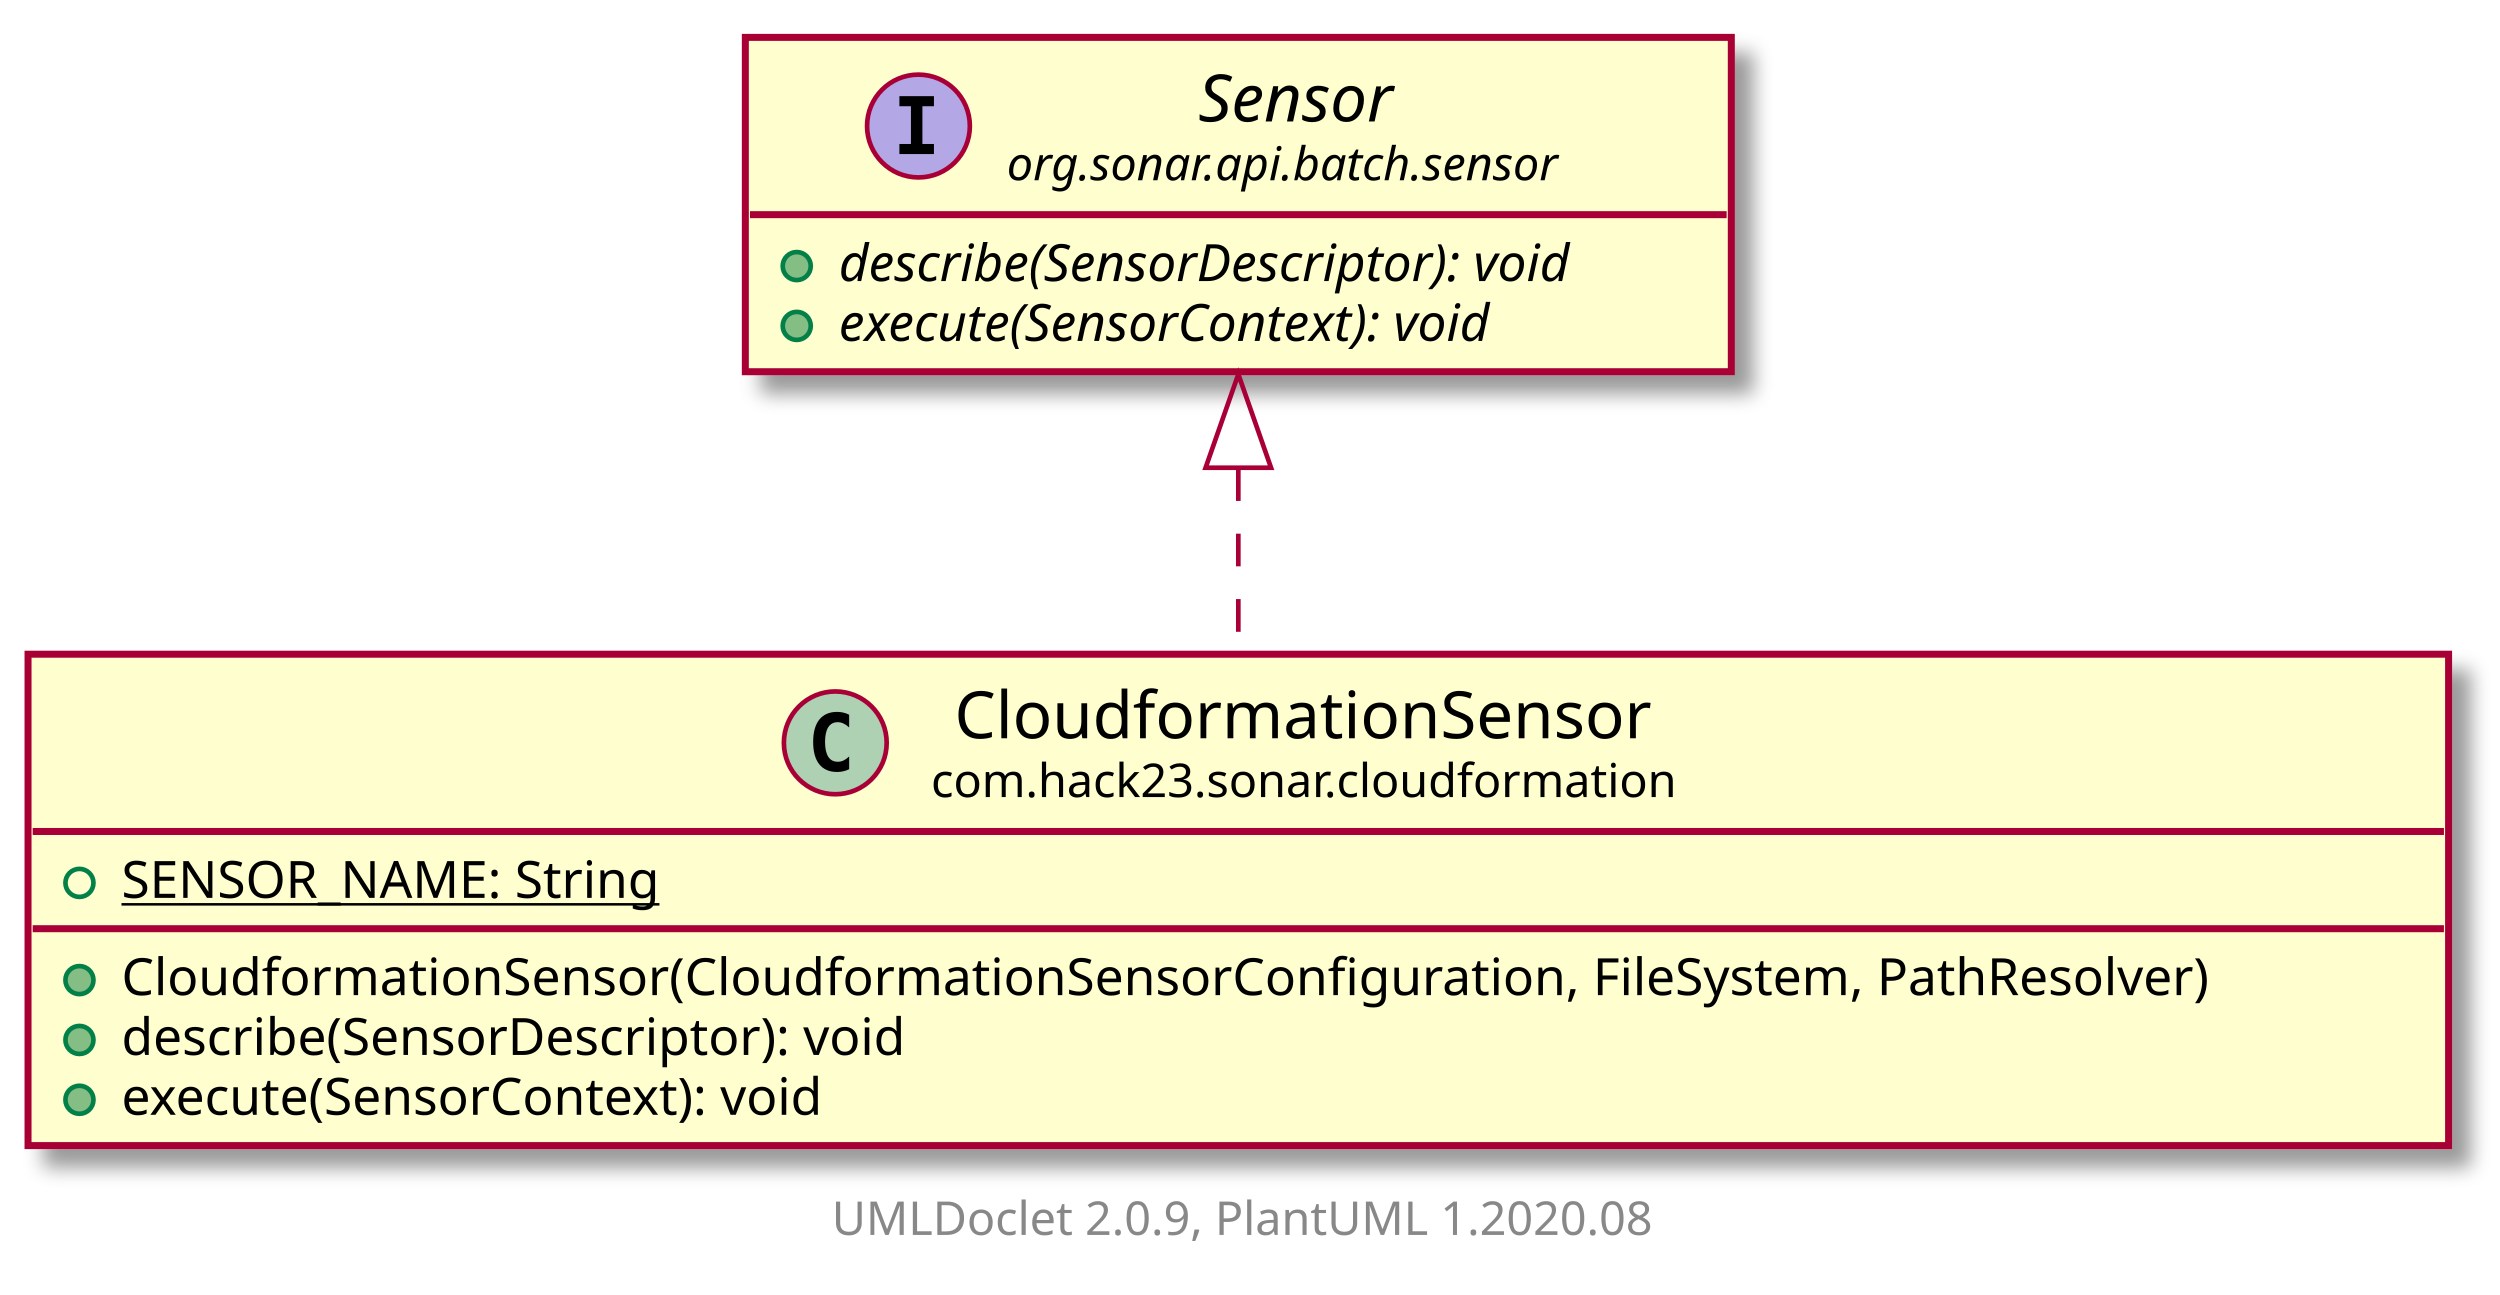
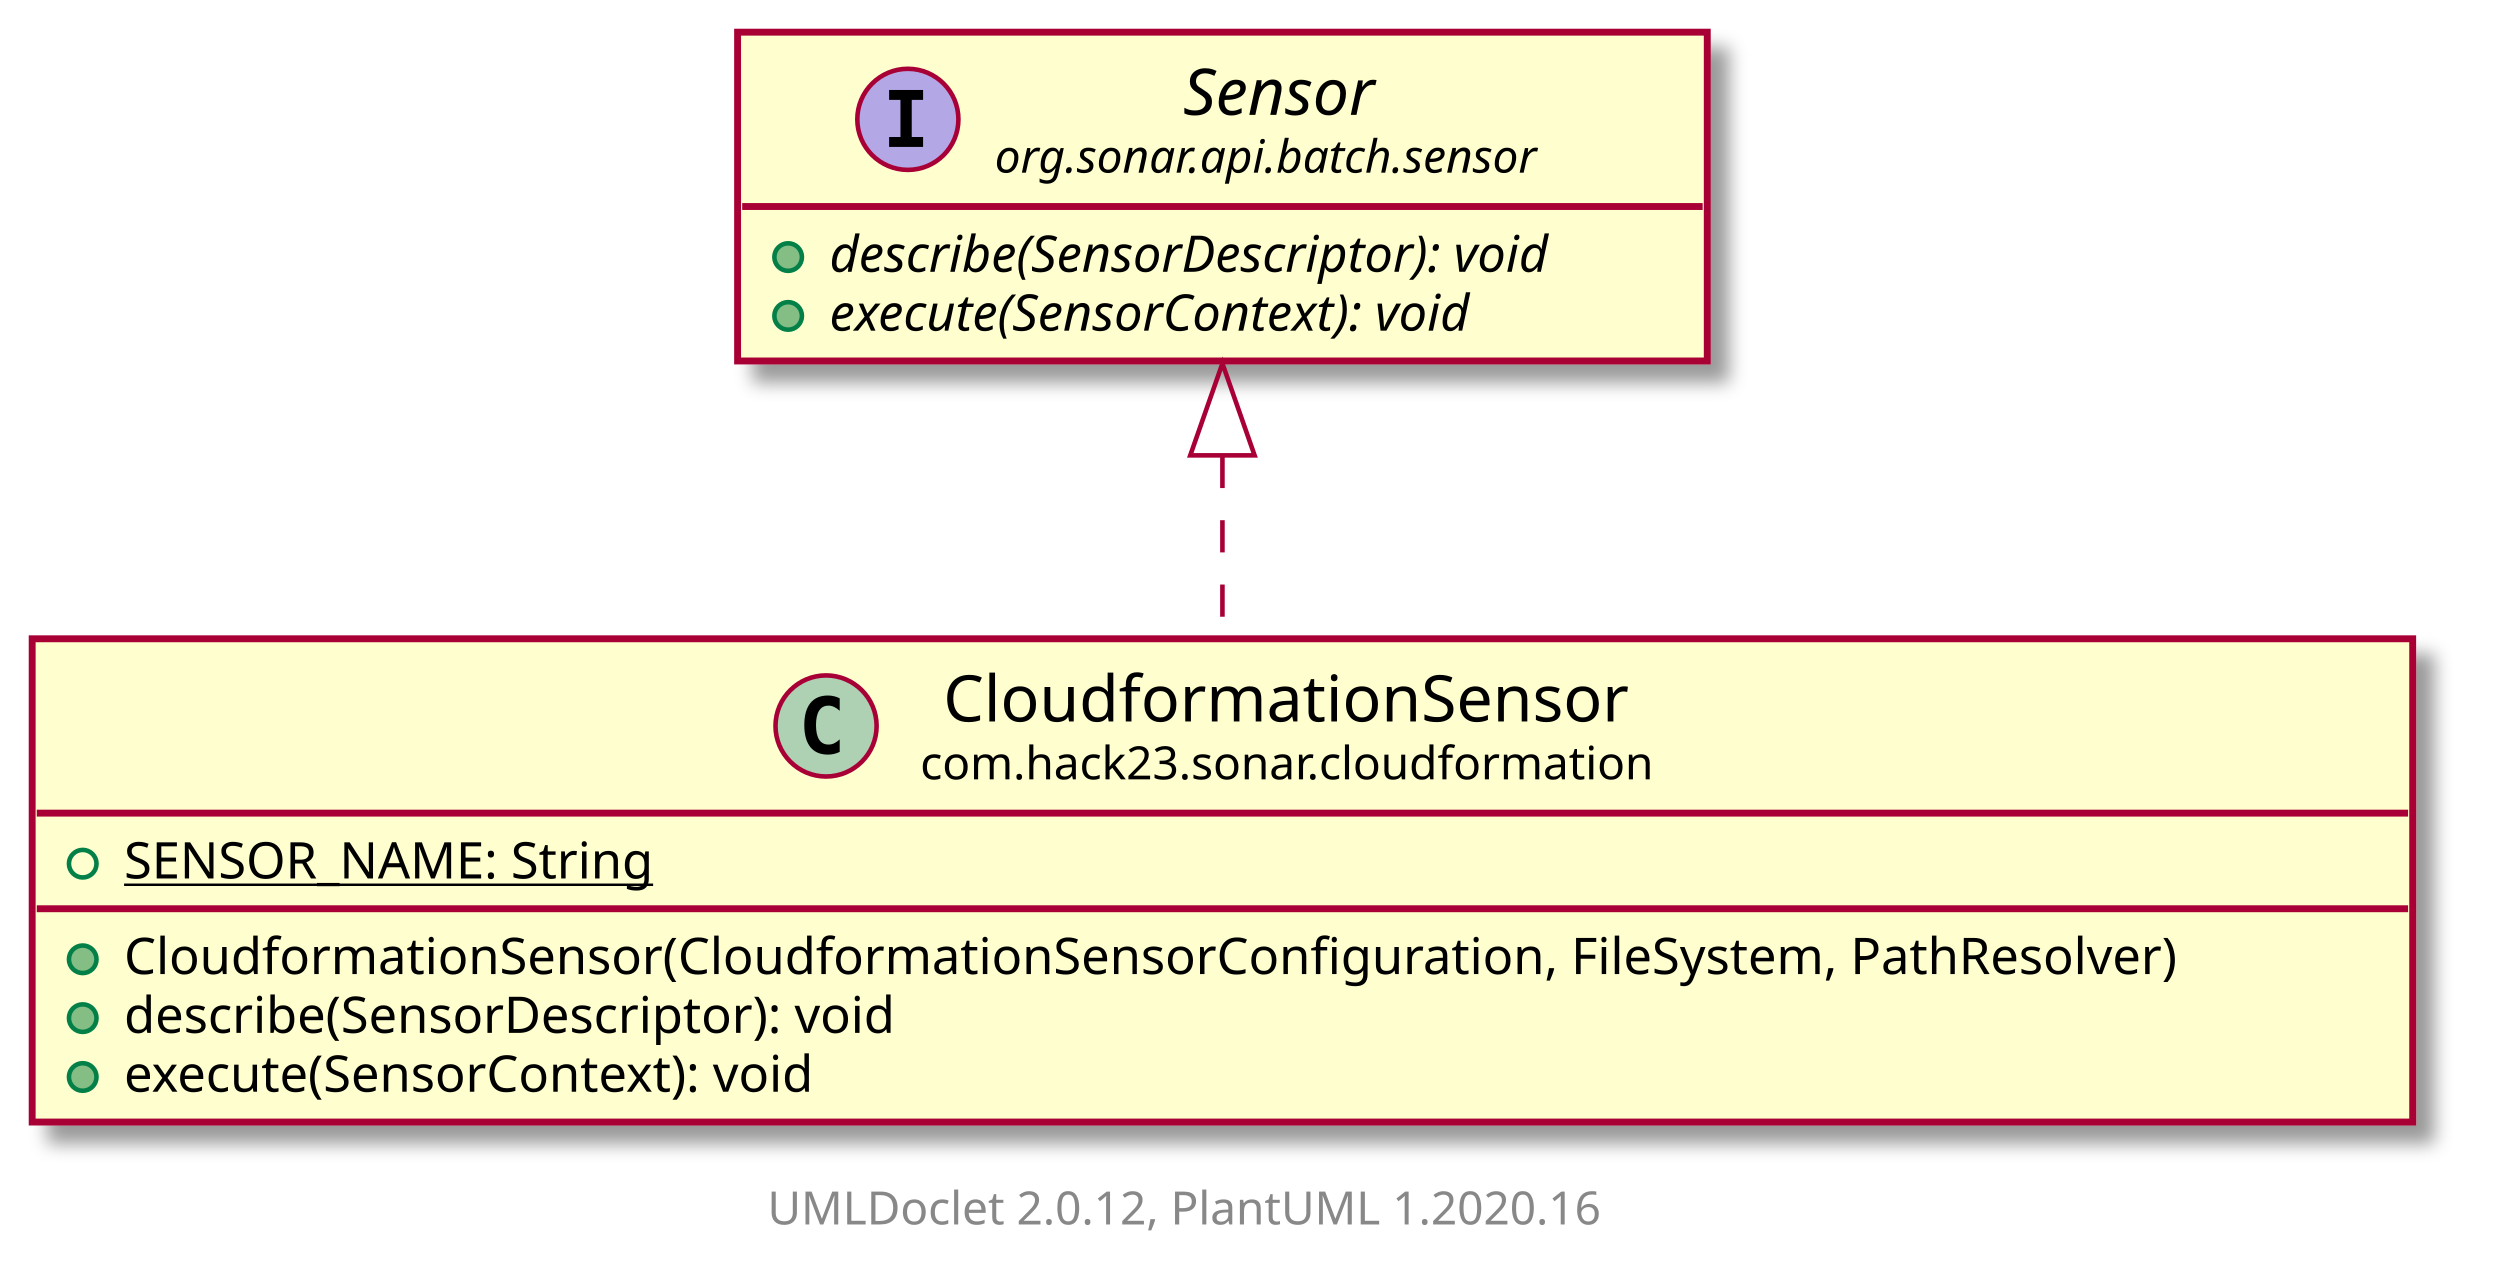
- <svg xmlns="http://www.w3.org/2000/svg" xmlns:xlink="http://www.w3.org/1999/xlink" contentScriptType="application/ecmascript" contentStyleType="text/css" height="277px" preserveAspectRatio="none" style="width:535px;height:277px;" version="1.1" viewBox="0 0 535 277" width="535px" zoomAndPan="magnify">
+ <svg xmlns="http://www.w3.org/2000/svg" xmlns:xlink="http://www.w3.org/1999/xlink" contentScriptType="application/ecmascript" contentStyleType="text/css" height="279px" preserveAspectRatio="none" style="width:544px;height:279px;" version="1.1" viewBox="0 0 544 279" width="544px" zoomAndPan="magnify">
  <defs>
-     <filter height="300%" id="f94iboula8drh" width="300%" x="-1" y="-1">
+     <filter height="300%" id="ftjv8ub6fsye2" width="300%" x="-1" y="-1">
      <feGaussianBlur result="blurOut" stdDeviation="2.0" />
      <feColorMatrix in="blurOut" result="blurOut2" type="matrix" values="0 0 0 0 0 0 0 0 0 0 0 0 0 0 0 0 0 0 .4 0" />
      <feOffset dx="4.0" dy="4.0" in="blurOut2" result="blurOut3" />
      <feBlend in="SourceGraphic" in2="blurOut3" mode="normal" />
    </filter>
  </defs>
  <g>
    <a href="CloudformationSensor.html" target="_top" title="CloudformationSensor.html" xlink:actuate="onRequest" xlink:href="CloudformationSensor.html" xlink:show="new" xlink:title="CloudformationSensor.html" xlink:type="simple">
-       <rect fill="#FEFECE" filter="url(#f94iboula8drh)" height="105.156" id="com.hack23.sonar.cloudformation.CloudformationSensor" style="stroke: #A80036; stroke-width: 1.5;" width="518" x="6" y="140" />
-       <ellipse cx="178.75" cy="158.969" fill="#ADD1B2" rx="11" ry="11" style="stroke: #A80036; stroke-width: 1.0;" />
-       <path d="M181.719,164.609 Q181.141,164.906 180.5,165.047 Q179.859,165.203 179.156,165.203 Q176.656,165.203 175.328,163.562 Q174.016,161.906 174.016,158.781 Q174.016,155.656 175.328,154 Q176.656,152.344 179.156,152.344 Q179.859,152.344 180.5,152.5 Q181.156,152.656 181.719,152.953 L181.719,155.672 Q181.094,155.094 180.5,154.828 Q179.906,154.547 179.281,154.547 Q177.938,154.547 177.25,155.625 Q176.562,156.688 176.562,158.781 Q176.562,160.875 177.25,161.953 Q177.938,163.016 179.281,163.016 Q179.906,163.016 180.5,162.75 Q181.094,162.469 181.719,161.891 L181.719,164.609 Z " />
-       <text fill="#000000" font-family="sans-serif" font-size="14" lengthAdjust="spacingAndGlyphs" textLength="154" x="204.25" y="157.995">CloudformationSensor</text>
-       <text fill="#000000" font-family="sans-serif" font-size="10" lengthAdjust="spacingAndGlyphs" textLength="164" x="199.25" y="170.579">com.hack23.sonar.cloudformation</text>
-       <line style="stroke: #A80036; stroke-width: 1.5;" x1="7" x2="523" y1="177.938" y2="177.938" />
-       <ellipse cx="17" cy="188.938" fill="none" rx="3" ry="3" style="stroke: #038048; stroke-width: 1.0;" />
-       <text fill="#000000" font-family="sans-serif" font-size="11" lengthAdjust="spacingAndGlyphs" text-decoration="underline" textLength="126" x="26" y="192.148">SENSOR_NAME: String</text>
-       <line style="stroke: #A80036; stroke-width: 1.5;" x1="7" x2="523" y1="198.742" y2="198.742" />
-       <ellipse cx="17" cy="209.742" fill="#84BE84" rx="3" ry="3" style="stroke: #038048; stroke-width: 1.0;" />
-       <text fill="#000000" font-family="sans-serif" font-size="11" lengthAdjust="spacingAndGlyphs" textLength="492" x="26" y="212.953">CloudformationSensor(CloudformationSensorConfiguration, FileSystem, PathResolver)</text>
-       <ellipse cx="17" cy="222.547" fill="#84BE84" rx="3" ry="3" style="stroke: #038048; stroke-width: 1.0;" />
-       <text fill="#000000" font-family="sans-serif" font-size="11" lengthAdjust="spacingAndGlyphs" textLength="188" x="26" y="225.757">describe(SensorDescriptor): void</text>
-       <ellipse cx="17" cy="235.352" fill="#84BE84" rx="3" ry="3" style="stroke: #038048; stroke-width: 1.0;" />
-       <text fill="#000000" font-family="sans-serif" font-size="11" lengthAdjust="spacingAndGlyphs" textLength="167" x="26" y="238.562">execute(SensorContext): void</text>
+       <rect codeLine="5" fill="#FEFECE" filter="url(#ftjv8ub6fsye2)" height="105.156" id="com.hack23.sonar.cloudformation.CloudformationSensor" style="stroke: #A80036; stroke-width: 1.5;" width="518" x="7" y="139" />
+       <ellipse cx="179.75" cy="157.969" fill="#ADD1B2" rx="11" ry="11" style="stroke: #A80036; stroke-width: 1.0;" />
+       <path d="M182.719,163.609 Q182.141,163.906 181.5,164.047 Q180.859,164.203 180.156,164.203 Q177.656,164.203 176.328,162.562 Q175.016,160.906 175.016,157.781 Q175.016,154.656 176.328,153 Q177.656,151.344 180.156,151.344 Q180.859,151.344 181.5,151.5 Q182.156,151.656 182.719,151.953 L182.719,154.672 Q182.094,154.094 181.5,153.828 Q180.906,153.547 180.281,153.547 Q178.938,153.547 178.25,154.625 Q177.562,155.688 177.562,157.781 Q177.562,159.875 178.25,160.953 Q178.938,162.016 180.281,162.016 Q180.906,162.016 181.5,161.75 Q182.094,161.469 182.719,160.891 L182.719,163.609 Z " />
+       <text fill="#000000" font-family="sans-serif" font-size="14" lengthAdjust="spacingAndGlyphs" textLength="154" x="205.25" y="156.995">CloudformationSensor</text>
+       <text fill="#000000" font-family="sans-serif" font-size="10" lengthAdjust="spacingAndGlyphs" textLength="164" x="200.25" y="169.579">com.hack23.sonar.cloudformation</text>
+       <line style="stroke: #A80036; stroke-width: 1.5;" x1="8" x2="524" y1="176.938" y2="176.938" />
+       <ellipse cx="18" cy="187.938" fill="none" rx="3" ry="3" style="stroke: #038048; stroke-width: 1.0;" />
+       <text fill="#000000" font-family="sans-serif" font-size="11" lengthAdjust="spacingAndGlyphs" text-decoration="underline" textLength="126" x="27" y="191.148">SENSOR_NAME: String</text>
+       <line style="stroke: #A80036; stroke-width: 1.5;" x1="8" x2="524" y1="197.742" y2="197.742" />
+       <ellipse cx="18" cy="208.742" fill="#84BE84" rx="3" ry="3" style="stroke: #038048; stroke-width: 1.0;" />
+       <text fill="#000000" font-family="sans-serif" font-size="11" lengthAdjust="spacingAndGlyphs" textLength="492" x="27" y="211.953">CloudformationSensor(CloudformationSensorConfiguration, FileSystem, PathResolver)</text>
+       <ellipse cx="18" cy="221.547" fill="#84BE84" rx="3" ry="3" style="stroke: #038048; stroke-width: 1.0;" />
+       <text fill="#000000" font-family="sans-serif" font-size="11" lengthAdjust="spacingAndGlyphs" textLength="188" x="27" y="224.757">describe(SensorDescriptor): void</text>
+       <ellipse cx="18" cy="234.352" fill="#84BE84" rx="3" ry="3" style="stroke: #038048; stroke-width: 1.0;" />
+       <text fill="#000000" font-family="sans-serif" font-size="11" lengthAdjust="spacingAndGlyphs" textLength="167" x="27" y="237.562">execute(SensorContext): void</text>
    </a>
-     <rect fill="#FEFECE" filter="url(#f94iboula8drh)" height="71.547" id="org.sonar.api.batch.sensor.Sensor" style="stroke: #A80036; stroke-width: 1.5;" width="211" x="159.5" y="8" />
-     <ellipse cx="196.55" cy="26.969" fill="#B4A7E5" rx="11" ry="11" style="stroke: #A80036; stroke-width: 1.0;" />
-     <path d="M192.472,22.734 L192.472,20.578 L199.863,20.578 L199.863,22.734 L197.394,22.734 L197.394,30.812 L199.863,30.812 L199.863,32.969 L192.472,32.969 L192.472,30.812 L194.941,30.812 L194.941,22.734 L192.472,22.734 Z " />
-     <text fill="#000000" font-family="sans-serif" font-size="14" font-style="italic" lengthAdjust="spacingAndGlyphs" textLength="48" x="256.45" y="25.995">Sensor</text>
-     <text fill="#000000" font-family="sans-serif" font-size="10" font-style="italic" lengthAdjust="spacingAndGlyphs" textLength="130" x="215.45" y="38.579">org.sonar.api.batch.sensor</text>
-     <line style="stroke: #A80036; stroke-width: 1.5;" x1="160.5" x2="369.5" y1="45.938" y2="45.938" />
-     <ellipse cx="170.5" cy="56.938" fill="#84BE84" rx="3" ry="3" style="stroke: #038048; stroke-width: 1.0;" />
-     <text fill="#000000" font-family="sans-serif" font-size="11" font-style="italic" lengthAdjust="spacingAndGlyphs" textLength="185" x="179.5" y="60.148">describe(SensorDescriptor): void</text>
-     <ellipse cx="170.5" cy="69.742" fill="#84BE84" rx="3" ry="3" style="stroke: #038048; stroke-width: 1.0;" />
-     <text fill="#000000" font-family="sans-serif" font-size="11" font-style="italic" lengthAdjust="spacingAndGlyphs" textLength="168" x="179.5" y="72.953">execute(SensorContext): void</text>
-     <path d="M265,100.2 C265,113.18 265,126.96 265,139.78 " fill="none" id="org.sonar.api.batch.sensor.Sensor&lt;-com.hack23.sonar.cloudformation.CloudformationSensor" style="stroke: #A80036; stroke-width: 1.0; stroke-dasharray: 7.0,7.0;" />
-     <polygon fill="none" points="258,100.09,265,80.09,272,100.09,258,100.09" style="stroke: #A80036; stroke-width: 1.0;" />
-     <text fill="#888888" font-family="sans-serif" font-size="10" lengthAdjust="spacingAndGlyphs" textLength="186" x="178" y="264.282">UMLDoclet 2.0.9, PlantUML 1.2020.08</text>
+     <rect codeLine="12" fill="#FEFECE" filter="url(#ftjv8ub6fsye2)" height="71.547" id="org.sonar.api.batch.sensor.Sensor" style="stroke: #A80036; stroke-width: 1.5;" width="211" x="160.5" y="7" />
+     <ellipse cx="197.55" cy="25.969" fill="#B4A7E5" rx="11" ry="11" style="stroke: #A80036; stroke-width: 1.0;" />
+     <path d="M193.472,21.734 L193.472,19.578 L200.863,19.578 L200.863,21.734 L198.394,21.734 L198.394,29.812 L200.863,29.812 L200.863,31.969 L193.472,31.969 L193.472,29.812 L195.941,29.812 L195.941,21.734 L193.472,21.734 Z " />
+     <text fill="#000000" font-family="sans-serif" font-size="14" font-style="italic" lengthAdjust="spacingAndGlyphs" textLength="48" x="257.45" y="24.995">Sensor</text>
+     <text fill="#000000" font-family="sans-serif" font-size="10" font-style="italic" lengthAdjust="spacingAndGlyphs" textLength="130" x="216.45" y="37.579">org.sonar.api.batch.sensor</text>
+     <line style="stroke: #A80036; stroke-width: 1.5;" x1="161.5" x2="370.5" y1="44.938" y2="44.938" />
+     <ellipse cx="171.5" cy="55.938" fill="#84BE84" rx="3" ry="3" style="stroke: #038048; stroke-width: 1.0;" />
+     <text fill="#000000" font-family="sans-serif" font-size="11" font-style="italic" lengthAdjust="spacingAndGlyphs" textLength="185" x="180.5" y="59.148">describe(SensorDescriptor): void</text>
+     <ellipse cx="171.5" cy="68.742" fill="#84BE84" rx="3" ry="3" style="stroke: #038048; stroke-width: 1.0;" />
+     <text fill="#000000" font-family="sans-serif" font-size="11" font-style="italic" lengthAdjust="spacingAndGlyphs" textLength="168" x="180.5" y="71.953">execute(SensorContext): void</text>
+     <path codeLine="17" d="M266,99.2 C266,112.18 266,125.96 266,138.78 " fill="none" id="org.sonar.api.batch.sensor.Sensor-backto-com.hack23.sonar.cloudformation.CloudformationSensor" style="stroke: #A80036; stroke-width: 1.0; stroke-dasharray: 7.0,7.0;" />
+     <polygon fill="none" points="259,99.09,266,79.09,273,99.09,259,99.09" style="stroke: #A80036; stroke-width: 1.0;" />
+     <text fill="#888888" font-family="sans-serif" font-size="10" lengthAdjust="spacingAndGlyphs" textLength="192" x="167" y="266.438">UMLDoclet 2.0.12, PlantUML 1.2020.16</text>
  </g>
</svg>
